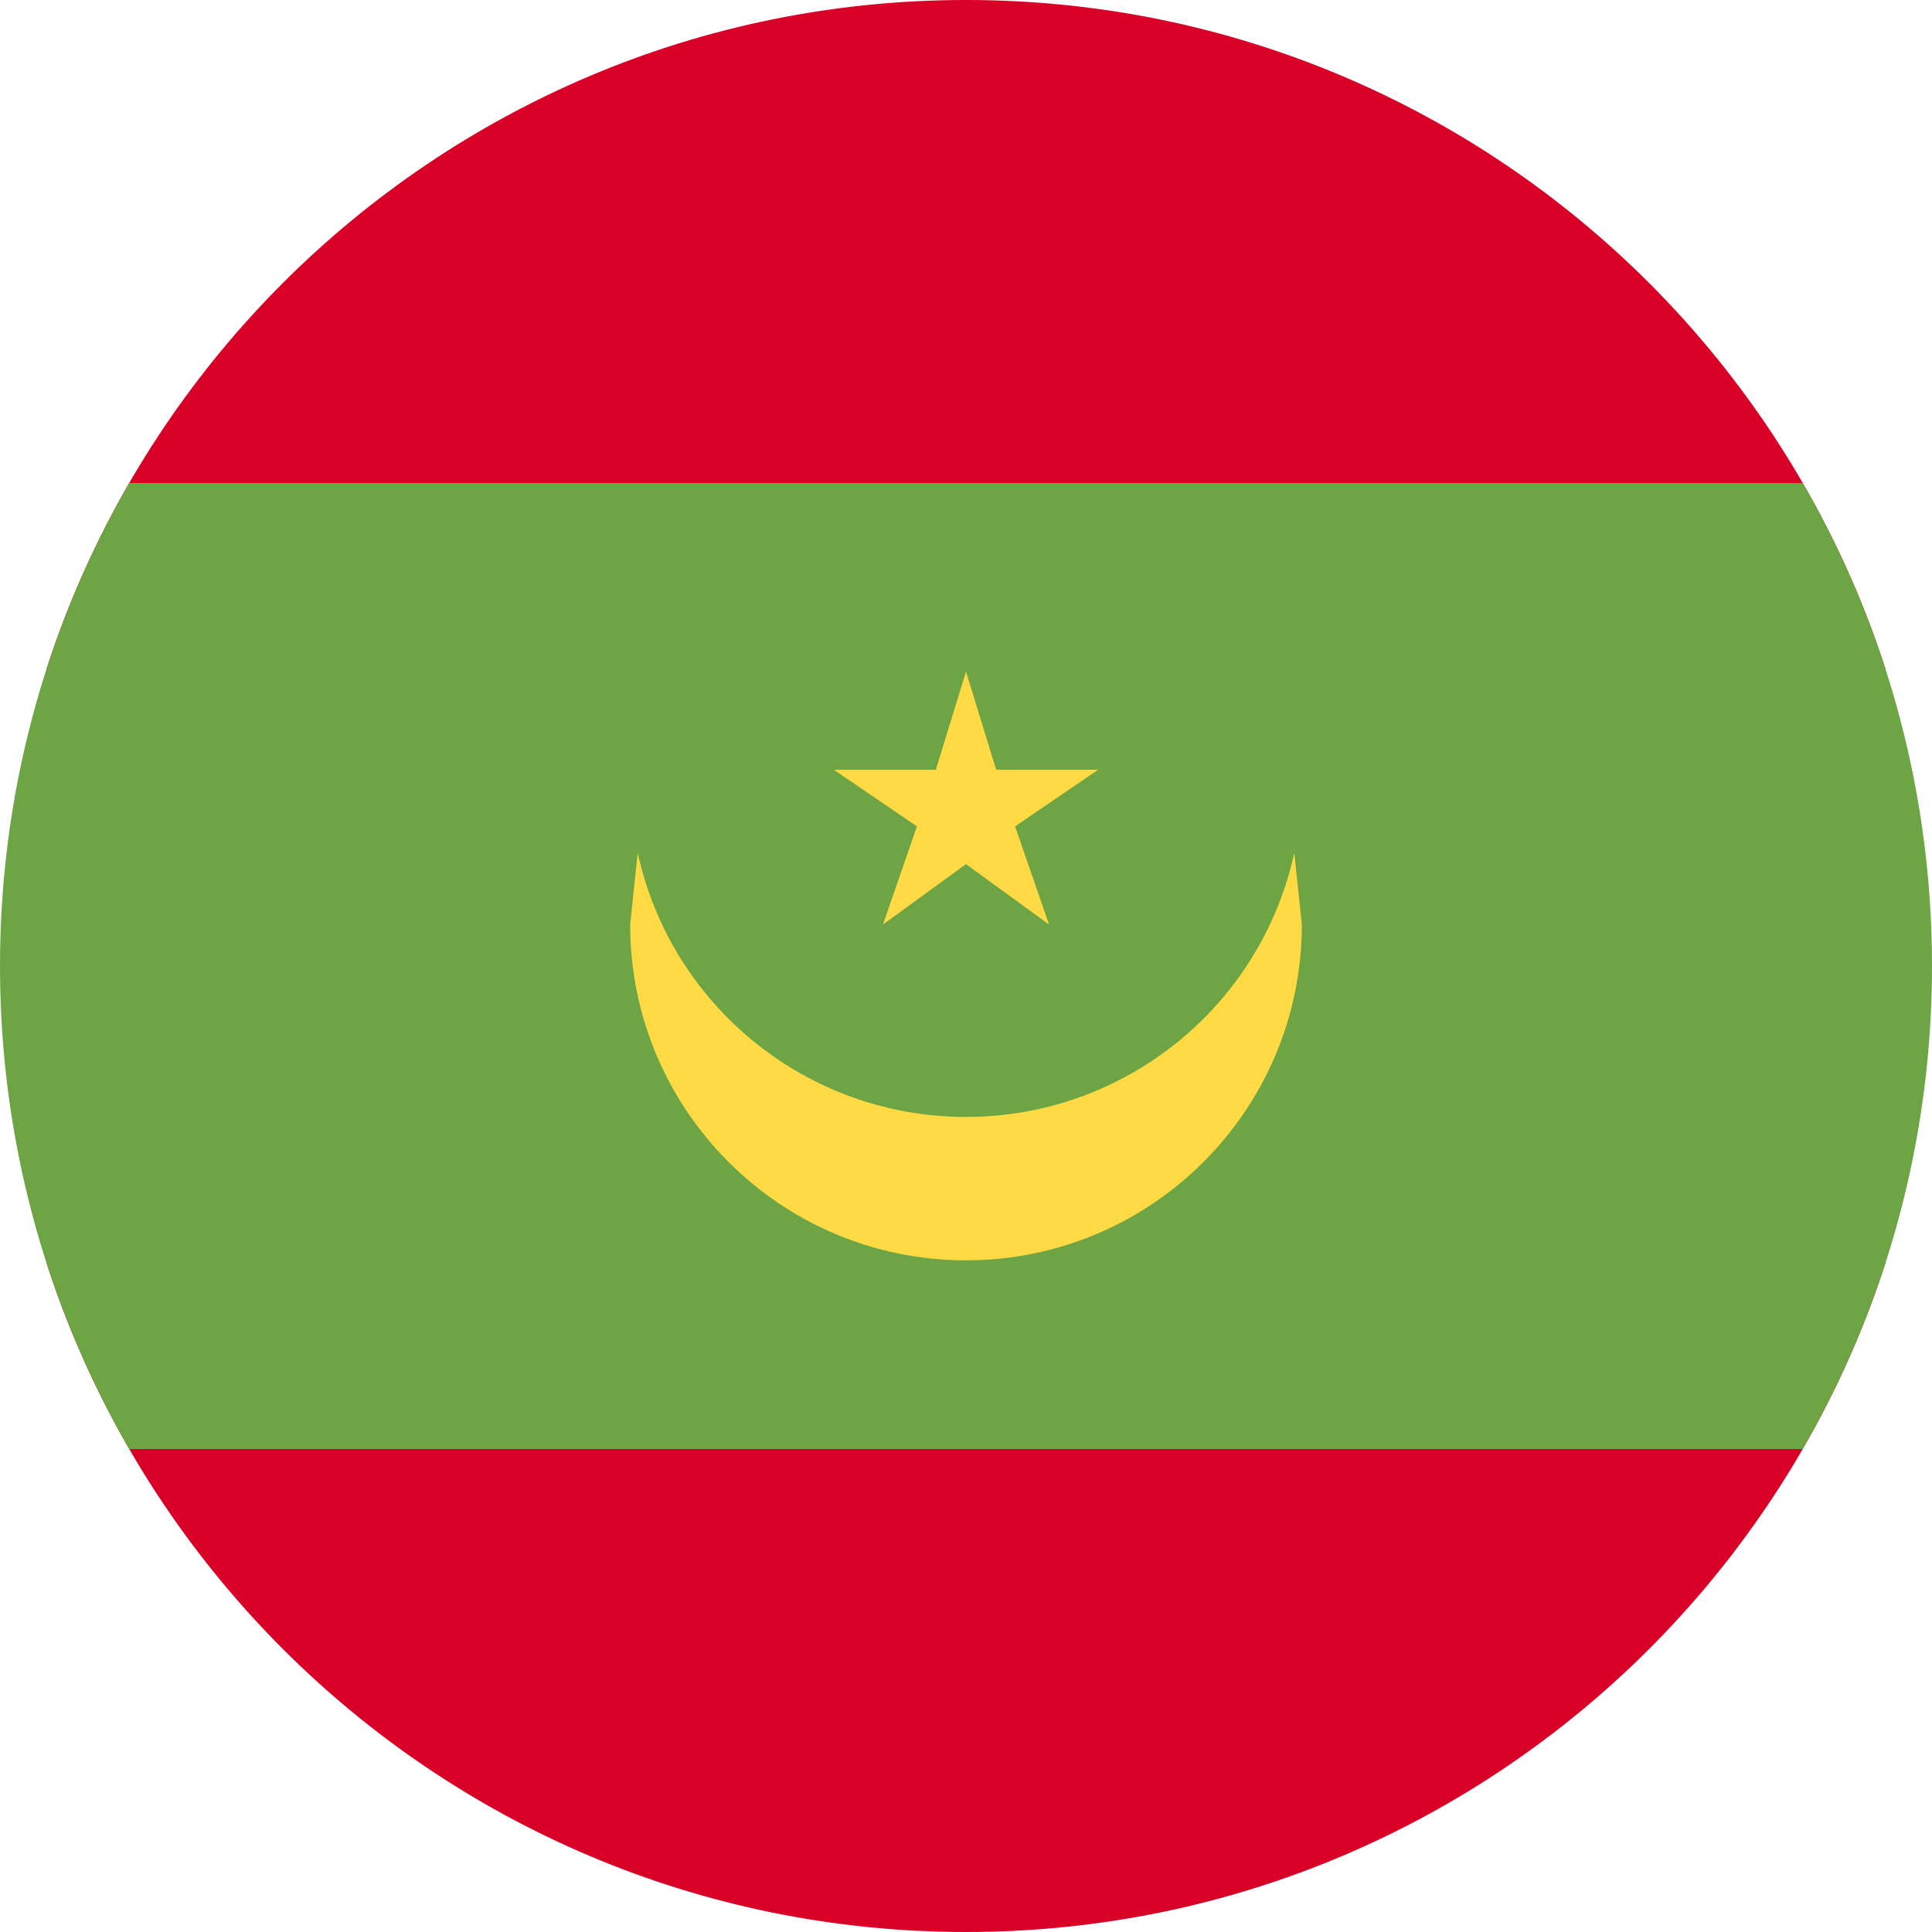
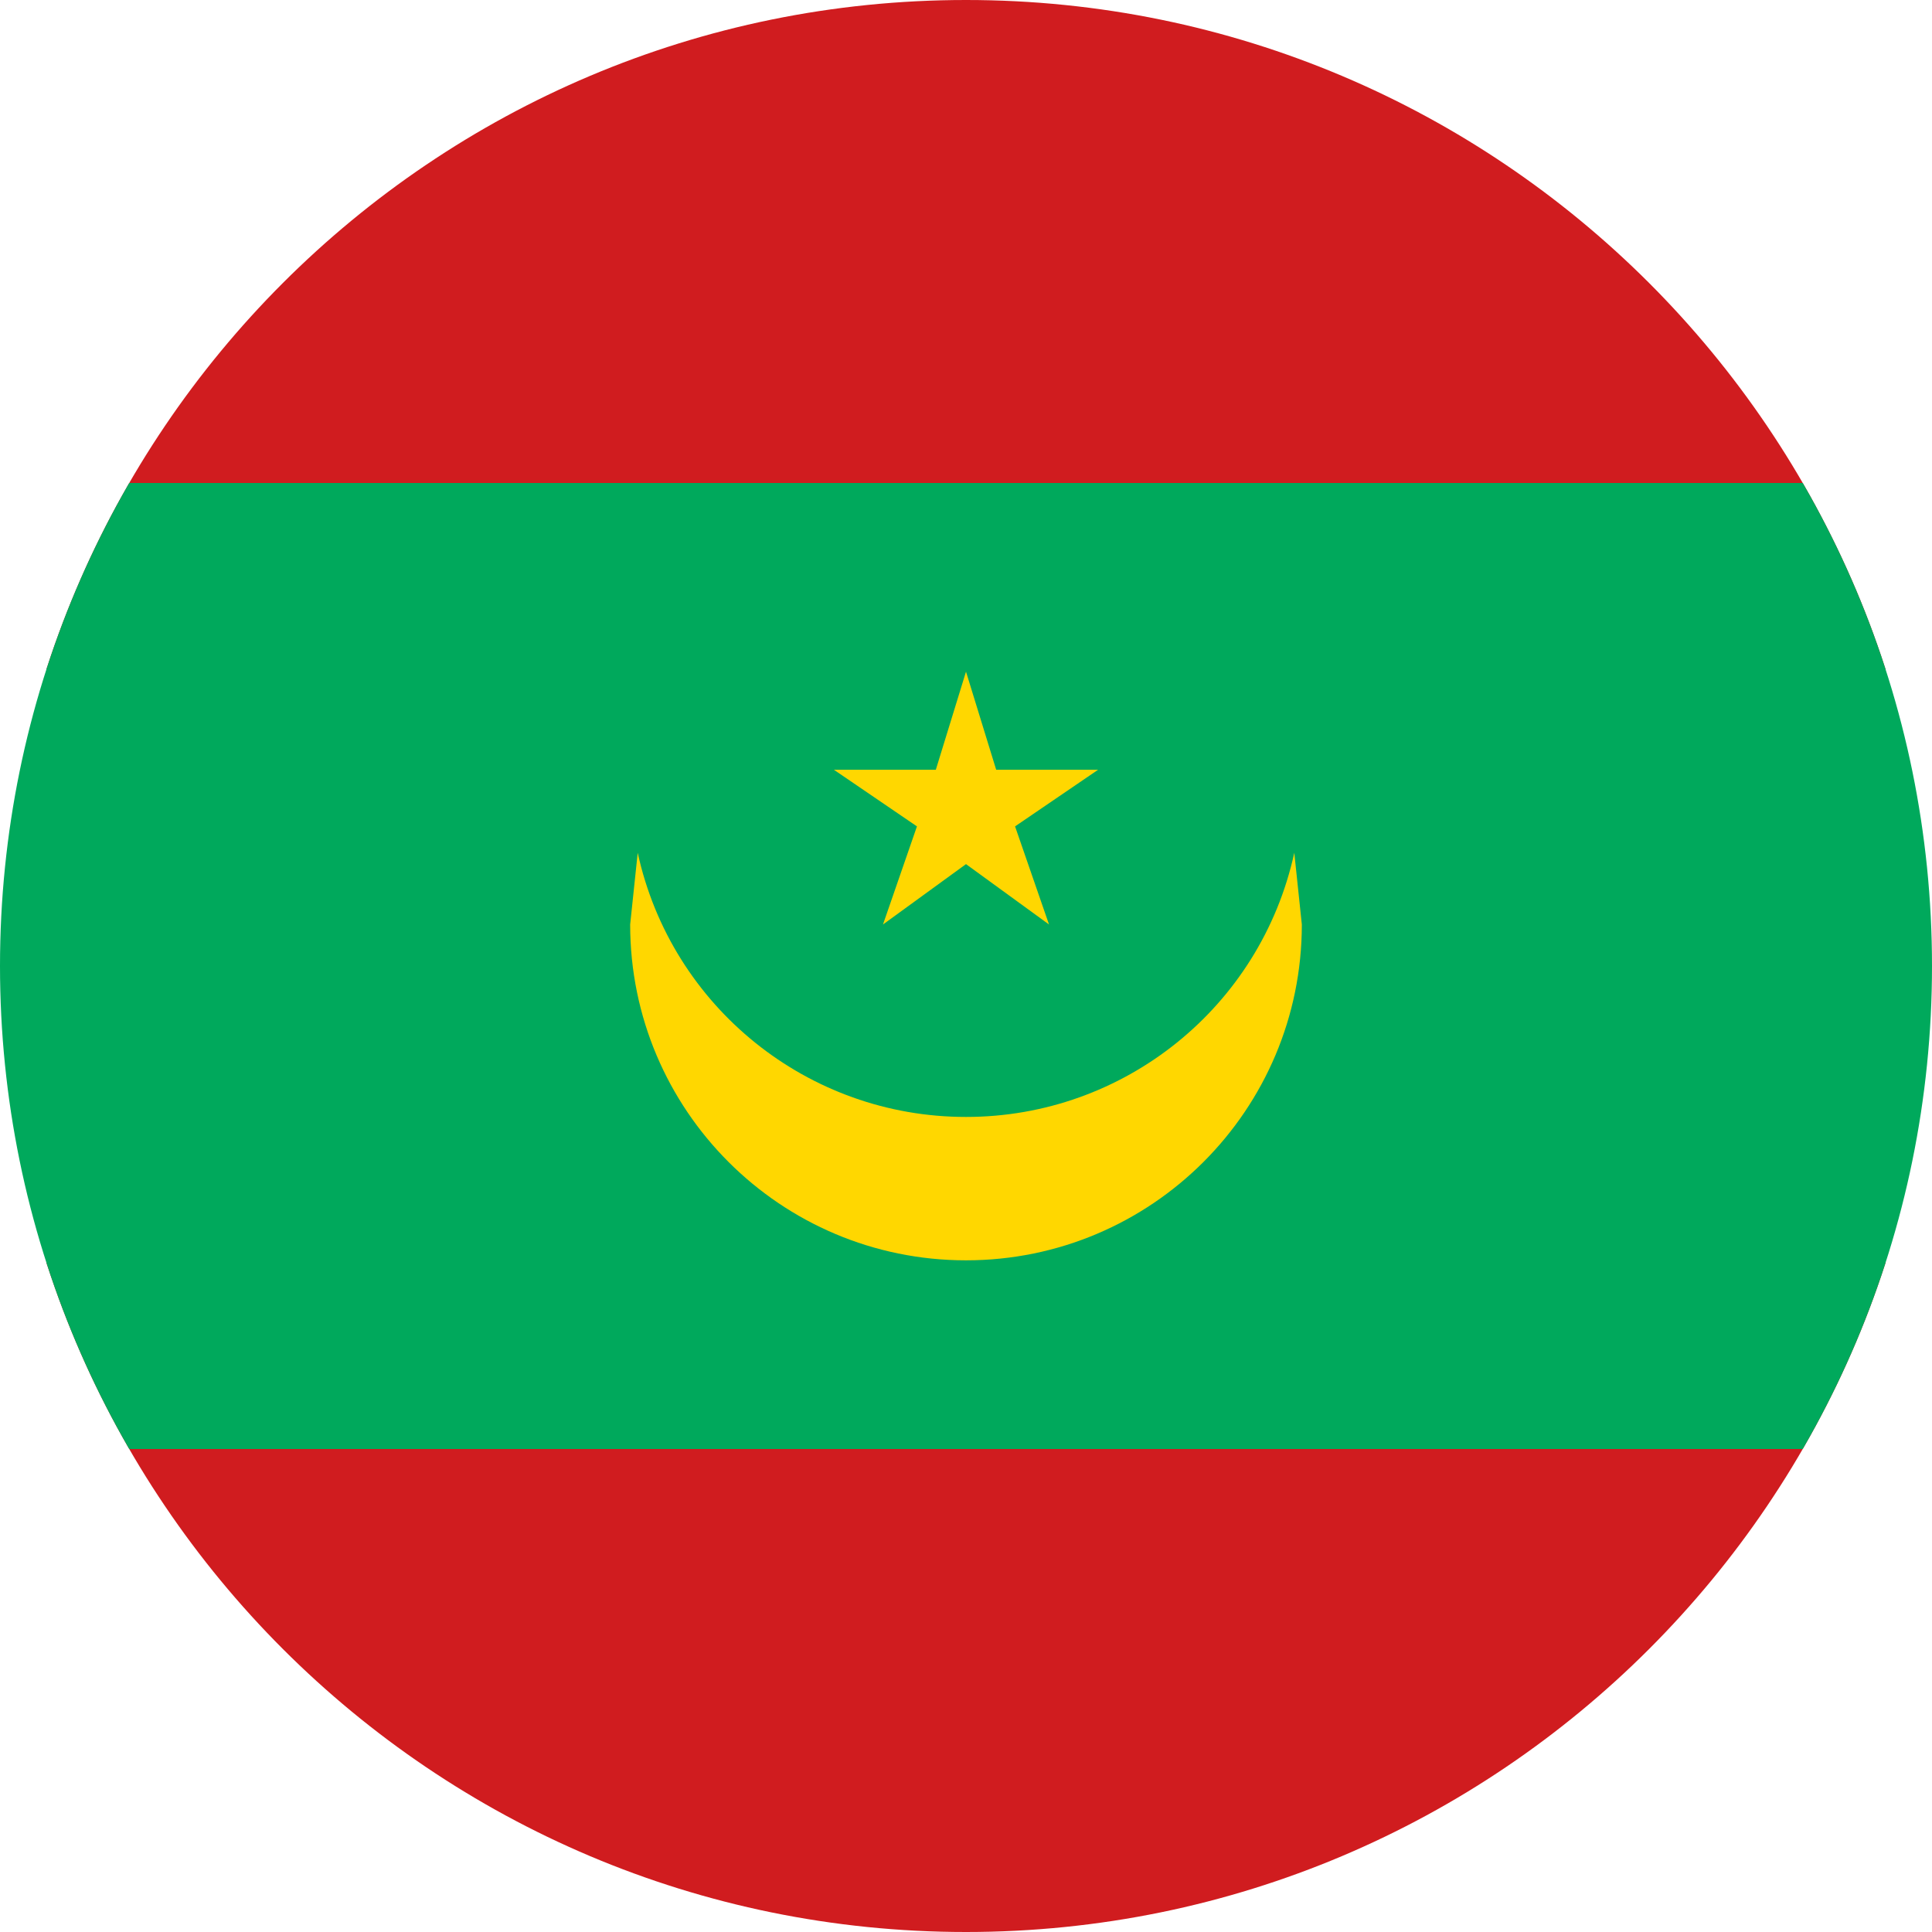
<svg xmlns="http://www.w3.org/2000/svg" width="512" height="512" viewBox="0 0 512 512">
  <defs>
    <clipPath id="c">
      <circle cx="256" cy="256" r="256" />
    </clipPath>
  </defs>
  <g clip-path="url(#c)">
-     <path fill="#D80027" d="M0 0h512v128l-32 128 32 128v128H0V384l32-128L0 128Z" />
-     <path fill="#6DA544" d="M0 128h512v256H0Z" />
-     <path fill="#FFDA44" d="m256 178-8 26h-27l22 15-9 26 22-16 22 16-9-26 22-15h-27zm-87 48-2 19a89 89 0 0 0 178 0l-2-19a89 89 0 0 1-87 70 89 89 0 0 1-87-70" />
+     <path fill="#D01C1F" d="M0 0h512v128l-32 128 32 128v128H0V384l32-128L0 128Z" />
+     <path fill="#00A95C" d="M0 128h512v256H0Z" />
+     <path fill="#FFD700" d="m256 178-8 26h-27l22 15-9 26 22-16 22 16-9-26 22-15h-27zm-87 48-2 19a89 89 0 0 0 178 0l-2-19a89 89 0 0 1-87 70 89 89 0 0 1-87-70" />
  </g>
</svg>
